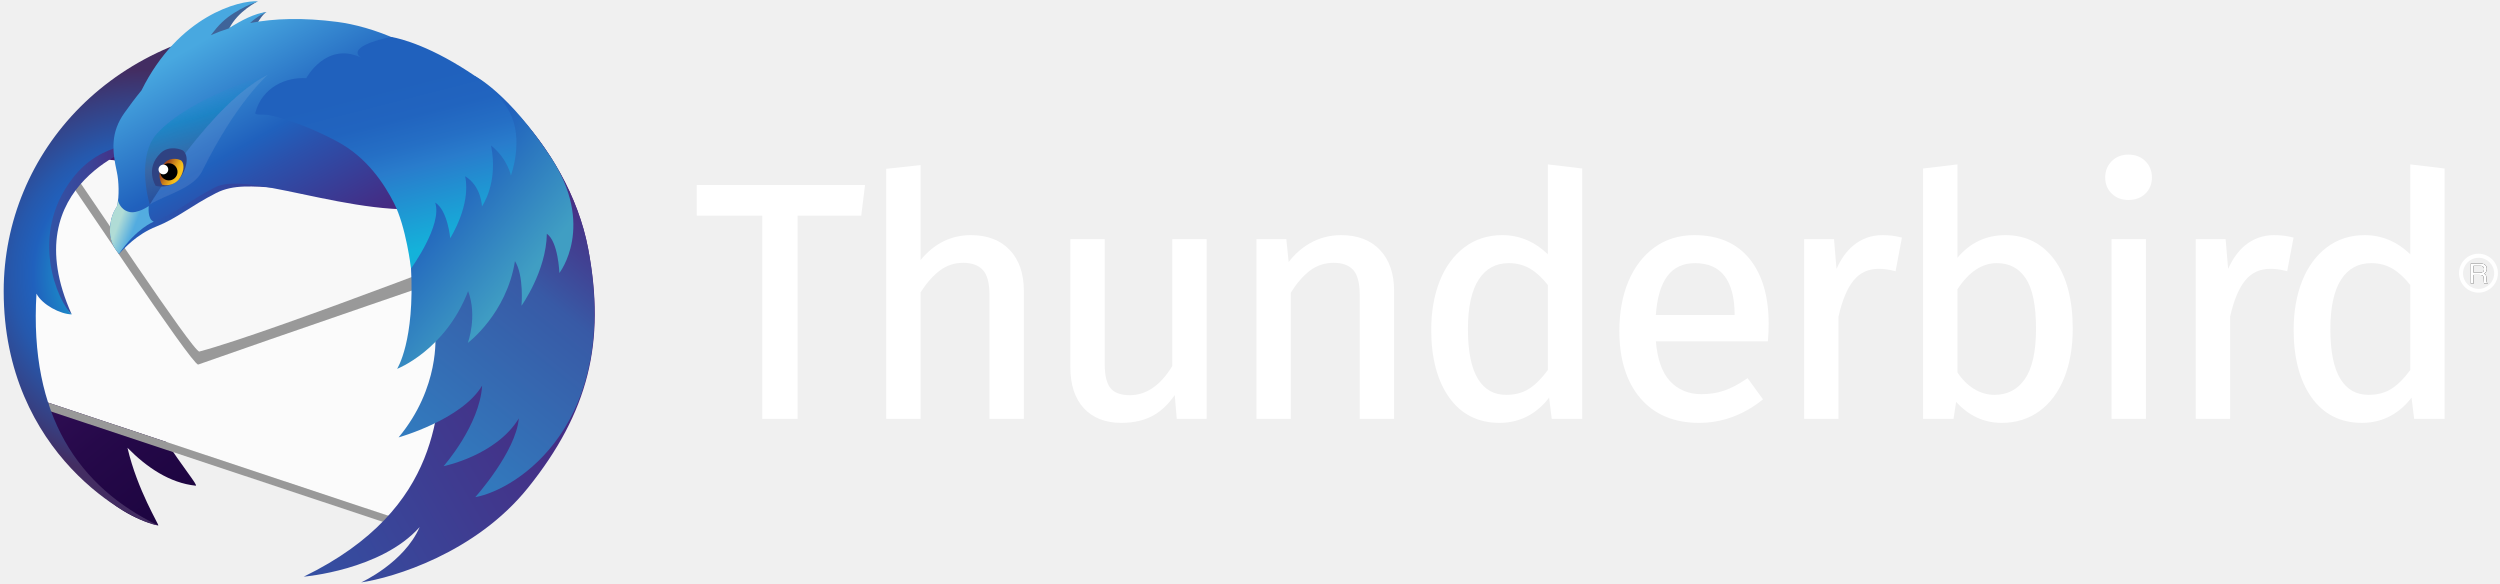
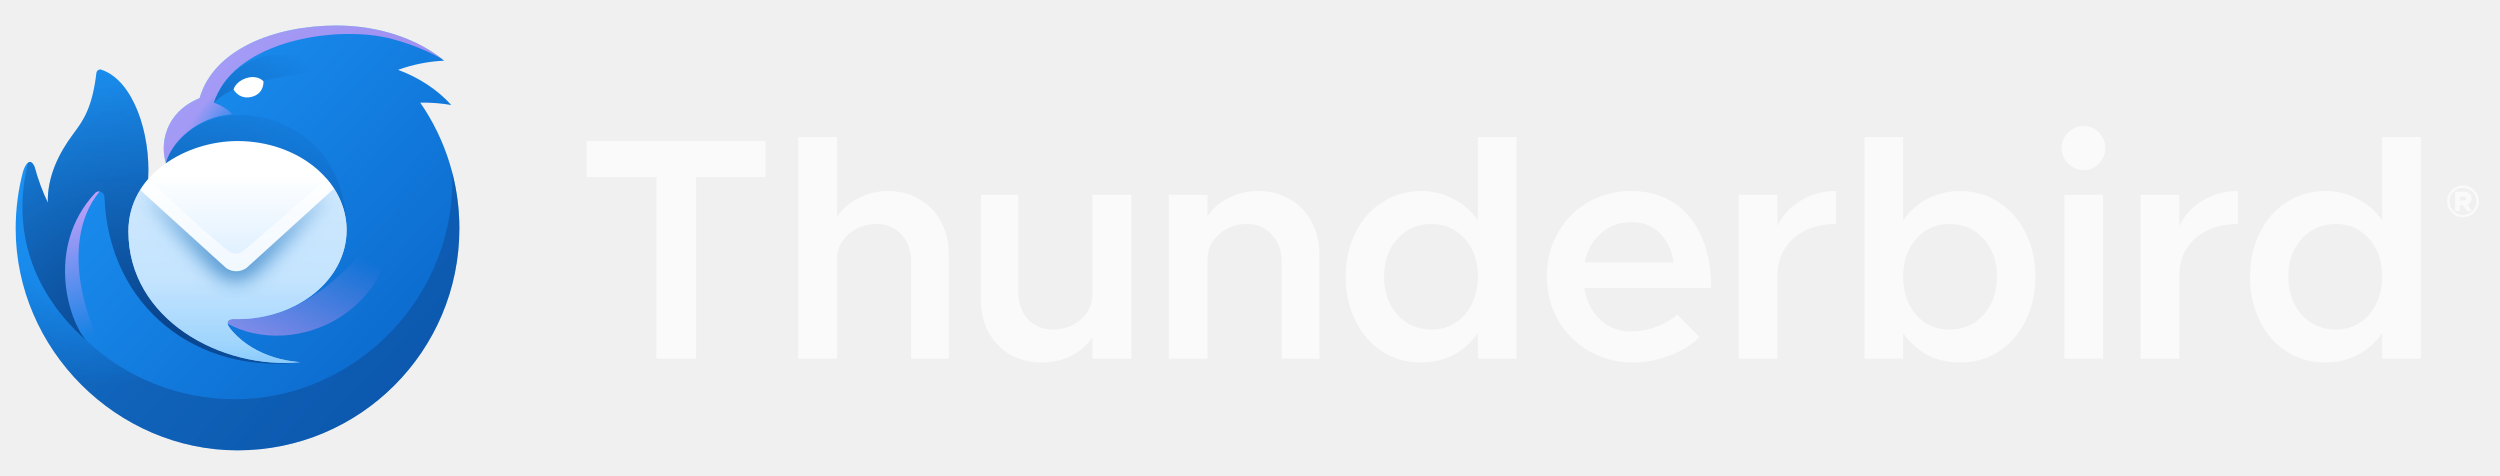
- <svg xmlns="http://www.w3.org/2000/svg" xmlns:xlink="http://www.w3.org/1999/xlink" viewBox="0 0 514 120" version="1.1">
-   <defs>
-     <linearGradient x1="82.41%" y1="91.792%" x2="12.81%" y2="15.108%" id="linearGradient-1">
-       <stop stop-color="#130036" offset="0%" />
-       <stop stop-color="#18023B" offset="22.97%" />
-       <stop stop-color="#26094A" offset="51.22%" />
-       <stop stop-color="#3D1563" offset="82.11%" />
-       <stop stop-color="#4E1D75" offset="100%" />
-     </linearGradient>
-     <linearGradient x1="0.001%" y1="50.001%" x2="99.999%" y2="50.001%" id="linearGradient-2">
-       <stop stop-color="#3156A8" offset="0%" />
-       <stop stop-color="#3351A4" offset="24.74%" />
-       <stop stop-color="#3B4397" offset="53.65%" />
-       <stop stop-color="#472C82" offset="84.53%" />
-       <stop stop-color="#4E1D75" offset="100%" />
-     </linearGradient>
-     <radialGradient cx="50%" cy="50%" fx="50%" fy="50%" r="72.154%" gradientTransform="translate(0.500002,0.500001),scale(1,0.562109),translate(-0.500002,-0.500001)" id="radialGradient-3">
-       <stop stop-color="#14CDDA" offset="16.54%" />
-       <stop stop-color="#2061BD" offset="54.78%" />
-       <stop stop-color="#2658AC" offset="65.46%" />
-       <stop stop-color="#373F81" offset="86.4%" />
-       <stop stop-color="#432D62" offset="100%" />
-     </radialGradient>
-     <linearGradient x1="0.001%" y1="49.999%" x2="100%" y2="49.999%" id="linearGradient-4">
-       <stop stop-color="#2061BD" offset="0%" />
-       <stop stop-color="#2B51AC" offset="18.46%" />
-       <stop stop-color="#442C84" offset="68.26%" />
-       <stop stop-color="#4E1D75" offset="94.09%" />
-     </linearGradient>
-     <linearGradient x1="14.559%" y1="22.098%" x2="82.217%" y2="105.775%" id="linearGradient-5">
-       <stop stop-color="#48A8E0" offset="2.02%" />
-       <stop stop-color="#2061BD" offset="38.83%" />
-       <stop stop-color="#2B51AC" offset="49.68%" />
-       <stop stop-color="#442C84" offset="78.92%" />
-       <stop stop-color="#4E1D75" offset="94.09%" />
-     </linearGradient>
-     <linearGradient x1="-61.715%" y1="142.167%" x2="79.278%" y2="11.224%" id="linearGradient-6">
-       <stop stop-color="#3156A8" offset="37.87%" />
-       <stop stop-color="#4E1D75" offset="100%" />
-     </linearGradient>
-     <linearGradient x1="-6.886%" y1="137.86%" x2="71.149%" y2="7.468%" id="linearGradient-7">
-       <stop stop-color="#29ABE2" offset="0%" />
-       <stop stop-color="#385AA6" offset="77.33%" />
-       <stop stop-color="#414293" offset="85.75%" />
-       <stop stop-color="#4E1D75" offset="100%" />
-     </linearGradient>
-     <linearGradient x1="21.216%" y1="39.777%" x2="53.774%" y2="55.094%" id="linearGradient-8">
-       <stop stop-color="#B0DCD6" offset="0%" />
-       <stop stop-color="#53ACE0" offset="100%" />
-     </linearGradient>
-     <linearGradient x1="90.678%" y1="71.357%" x2="10.458%" y2="33.201%" id="linearGradient-9">
-       <stop stop-color="#3092B9" offset="0%" />
-       <stop stop-color="#258DB6" offset="21.99%" />
-       <stop stop-color="#1685B1" offset="65.64%" />
-       <stop stop-color="#1082AF" offset="100%" />
-     </linearGradient>
-     <linearGradient x1="42.266%" y1="13.562%" x2="61.447%" y2="86.403%" id="linearGradient-10">
-       <stop stop-color="#1398D1" stop-opacity="0" offset="0.74%" />
-       <stop stop-color="#1187C2" stop-opacity="0.62" offset="24.82%" />
-       <stop stop-color="#3F6499" stop-opacity="0.71" offset="64.22%" />
-       <stop stop-color="#2F4282" stop-opacity="0.5" offset="100%" />
-     </linearGradient>
-     <linearGradient x1="76.751%" y1="66.569%" x2="22.648%" y2="37.032%" id="linearGradient-11">
-       <stop stop-color="#F9C21B" offset="0%" />
-       <stop stop-color="#F3BA1B" offset="14.79%" />
-       <stop stop-color="#E3A41B" offset="37.87%" />
-       <stop stop-color="#C9801C" offset="66.34%" />
-       <stop stop-color="#A44E1C" offset="98.84%" />
-       <stop stop-color="#A34C1C" offset="100%" />
-     </linearGradient>
-     <linearGradient x1="56.82%" y1="80.845%" x2="6.881%" y2="13.355%" id="linearGradient-12">
-       <stop stop-color="#409EC3" offset="0%" />
-       <stop stop-color="#2061BD" offset="62%" />
-     </linearGradient>
-     <linearGradient x1="65.664%" y1="91.12%" x2="41.517%" y2="7.278%" id="linearGradient-13">
-       <stop stop-color="#14B2DA" offset="0%" />
-       <stop stop-color="#297CCC" offset="40.28%" />
-       <stop stop-color="#256FC5" offset="50.77%" />
-       <stop stop-color="#2164BF" offset="64.92%" />
-       <stop stop-color="#2061BD" offset="81.62%" />
-       <stop stop-color="#2061BD" offset="98.35%" />
-     </linearGradient>
-     <path d="M509.284,55.898 C509.547,55.898 509.756,55.846 509.909,55.74 C510.062,55.635 510.139,55.445 510.139,55.171 C510.139,54.875 510.032,54.674 509.817,54.567 C509.703,54.511 509.549,54.482 509.358,54.482 L507.987,54.482 L507.987,55.898 L509.284,55.898 Z M507.425,54 L509.343,54 C509.659,54 509.92,54.046 510.125,54.138 C510.514,54.315 510.709,54.641 510.709,55.117 C510.709,55.365 510.657,55.568 510.555,55.726 C510.452,55.884 510.309,56.011 510.125,56.107 C510.287,56.173 510.408,56.26 510.49,56.367 C510.572,56.474 510.618,56.648 510.627,56.889 L510.647,57.444 C510.652,57.602 510.665,57.72 510.686,57.797 C510.72,57.929 510.78,58.013 510.867,58.051 L510.867,58.144 L510.178,58.144 C510.16,58.108 510.145,58.062 510.133,58.006 C510.122,57.949 510.113,57.84 510.105,57.678 L510.071,56.987 C510.058,56.717 509.957,56.535 509.769,56.443 C509.662,56.392 509.494,56.367 509.264,56.367 L507.987,56.367 L507.987,58.144 L507.425,58.144 L507.425,54 Z" id="path-14" />
-   </defs>
-   <g id="Page-1" stroke="none" stroke-width="1" fill="none" fill-rule="evenodd">
-     <g id="logo-wordmark" transform="translate(0.574801, 0.165347)">
-       <g id="g1400" transform="translate(0.183728, 0.091986)">
-         <g id="g1204" transform="translate(142.4107, 30.95885)" fill="#FFFFFF">
-           <polygon id="polygon1180" points="33.901 13.131 34.681 6.822 0.086 6.822 0.086 13.131 13.551 13.131 13.551 54.902 20.824 54.902 20.824 13.131" />
-           <path d="M56.45,17.126 C52.374,17.126 48.899,18.849 46.105,22.249 L46.105,2.726 L39.04,3.494 L39.04,54.902 L46.105,54.902 L46.105,28.875 C47.342,26.95 48.678,25.443 50.079,24.392 C51.471,23.348 53.083,22.818 54.871,22.818 C56.631,22.818 57.984,23.31 58.892,24.28 C59.806,25.259 60.269,26.999 60.269,29.453 L60.269,54.902 L67.334,54.902 L67.334,28.56 C67.334,25.043 66.364,22.23 64.45,20.198 C62.53,18.16 59.838,17.126 56.45,17.126 Z" id="path1182" />
-           <path d="M97.849,44.051 C95.424,48.022 92.499,50.035 89.152,50.035 C87.306,50.035 85.969,49.559 85.178,48.622 C84.37,47.664 83.96,45.977 83.96,43.606 L83.96,17.951 L76.896,17.951 L76.896,44.293 C76.896,47.901 77.831,50.737 79.674,52.721 C81.525,54.715 84.113,55.726 87.367,55.726 C89.986,55.726 92.244,55.189 94.08,54.131 C95.658,53.22 97.093,51.837 98.355,50.009 L98.773,54.902 L104.915,54.902 L104.915,17.951 L97.849,17.951 L97.849,44.051 L97.849,44.051 Z" id="path1184" />
-           <path d="M132.57,17.126 C130.225,17.126 128.047,17.698 126.098,18.826 C124.432,19.789 122.983,21.077 121.78,22.662 L121.296,17.952 L115.161,17.952 L115.161,54.902 L122.226,54.902 L122.226,28.942 C123.461,26.974 124.797,25.444 126.198,24.392 C127.591,23.348 129.226,22.818 131.06,22.818 C132.82,22.818 134.159,23.309 135.044,24.277 C135.936,25.255 136.389,26.997 136.389,29.453 L136.389,54.902 L143.455,54.902 L143.455,28.56 C143.455,25.043 142.484,22.23 140.571,20.198 C138.65,18.16 135.958,17.126 132.57,17.126 Z" id="path1186" />
-           <path d="M175.067,21.057 C172.353,18.448 169.201,17.126 165.684,17.126 C162.73,17.126 160.111,17.972 157.903,19.641 C155.704,21.302 153.998,23.632 152.835,26.567 C151.677,29.484 151.091,32.858 151.091,36.598 C151.091,42.375 152.328,47.047 154.766,50.485 C157.233,53.963 160.721,55.726 165.135,55.726 C167.39,55.726 169.463,55.189 171.298,54.131 C172.855,53.232 174.207,52.022 175.326,50.525 L175.866,54.902 L182.132,54.902 L182.132,3.429 L175.067,2.584 L175.067,21.057 Z M175.067,27.382 L175.067,44.859 C173.838,46.552 172.555,47.839 171.252,48.687 C169.946,49.535 168.35,49.965 166.508,49.965 C163.966,49.965 162.07,48.9 160.71,46.706 C159.335,44.488 158.637,41.041 158.637,36.46 C158.637,31.928 159.391,28.484 160.877,26.222 C162.351,23.977 164.373,22.886 167.058,22.886 C168.675,22.886 170.148,23.273 171.436,24.036 C172.71,24.793 173.931,25.918 175.067,27.382 Z" id="path1188" fill-rule="nonzero" />
-           <path d="M205.187,17.126 C202.054,17.126 199.287,17.982 196.964,19.671 C194.65,21.355 192.851,23.708 191.619,26.665 C190.391,29.605 189.769,33.017 189.769,36.805 C189.769,42.64 191.22,47.297 194.084,50.649 C196.961,54.018 201.02,55.726 206.15,55.726 C210.795,55.726 215.126,54.173 219.021,51.112 L219.303,50.89 L216.131,46.528 L215.833,46.733 C214.265,47.808 212.745,48.602 211.32,49.093 C209.901,49.581 208.324,49.827 206.631,49.827 C204.003,49.827 201.829,48.92 200.171,47.13 C198.557,45.39 197.584,42.643 197.278,38.962 L220.302,38.962 L220.331,38.62 C220.422,37.513 220.47,36.417 220.47,35.361 C220.47,29.712 219.147,25.218 216.54,22.005 C213.909,18.768 210.091,17.126 205.187,17.126 Z M197.272,33.546 C197.788,26.375 200.426,22.886 205.325,22.886 C208.027,22.886 210.077,23.784 211.416,25.555 C212.779,27.359 213.471,30.035 213.471,33.507 L213.471,33.546 L197.272,33.546 Z" id="path1190" fill-rule="nonzero" />
-           <path d="M243.865,17.126 C241.588,17.126 239.567,17.849 237.855,19.274 C236.48,20.42 235.327,22.03 234.417,24.071 L233.902,17.951 L227.76,17.951 L227.76,54.902 L234.824,54.902 L234.824,33.891 C235.585,30.505 236.643,27.983 237.967,26.394 C239.279,24.82 240.96,24.054 243.107,24.054 C244.08,24.054 245.113,24.189 246.178,24.455 L246.56,24.551 L247.867,17.634 L247.525,17.549 C246.405,17.269 245.172,17.126 243.865,17.126 Z" id="path1192" />
-           <path d="M269.147,17.126 C265.181,17.126 261.867,18.69 259.283,21.777 L259.283,2.584 L252.218,3.429 L252.218,54.902 L258.474,54.902 L259.016,51.403 C261.595,54.272 264.745,55.726 268.392,55.726 C271.343,55.726 273.96,54.904 276.169,53.284 C278.368,51.67 280.075,49.373 281.241,46.458 C282.398,43.564 282.986,40.178 282.986,36.392 C282.986,30.387 281.736,25.632 279.272,22.26 C276.781,18.853 273.374,17.126 269.147,17.126 Z M267.361,22.886 C269.953,22.886 271.897,23.9 273.303,25.985 C274.72,28.089 275.439,31.59 275.439,36.391 C275.439,41.055 274.664,44.531 273.135,46.724 C271.615,48.906 269.57,49.965 266.88,49.965 C265.399,49.965 263.975,49.546 262.646,48.716 C261.332,47.9 260.201,46.767 259.283,45.351 L259.283,28.258 C261.613,24.694 264.33,22.886 267.361,22.886 Z" id="path1194" fill-rule="nonzero" />
-           <rect id="rect1196" x="290.964" y="17.951" width="7.065" height="36.95" />
-           <path d="M294.428,0.57 C293.05,0.57 291.898,1.022 291.005,1.915 C290.112,2.809 289.659,3.937 289.659,5.27 C289.659,6.606 290.112,7.724 291.009,8.594 C291.901,9.462 293.052,9.901 294.429,9.901 C295.852,9.901 297.026,9.462 297.918,8.594 C298.813,7.724 299.268,6.606 299.268,5.27 C299.268,3.938 298.815,2.809 297.922,1.915 C297.028,1.022 295.853,0.57 294.428,0.57 Z" id="path1198" />
-           <path d="M324.381,17.126 C322.104,17.126 320.083,17.849 318.372,19.274 C316.996,20.42 315.843,22.03 314.933,24.071 L314.418,17.951 L308.276,17.951 L308.276,54.902 L315.341,54.902 L315.341,33.891 C316.101,30.505 317.159,27.983 318.483,26.394 C319.795,24.82 321.477,24.054 323.624,24.054 C324.597,24.054 325.629,24.189 326.694,24.455 L327.076,24.551 L328.383,17.634 L328.042,17.549 C326.921,17.269 325.689,17.126 324.381,17.126 Z" id="path1200" />
-           <path d="M352.381,2.584 L352.381,21.057 C349.668,18.448 346.515,17.126 342.999,17.126 C340.044,17.126 337.426,17.972 335.217,19.641 C333.018,21.302 331.313,23.632 330.149,26.567 C328.992,29.484 328.405,32.858 328.405,36.598 C328.405,42.375 329.642,47.047 332.08,50.485 C334.548,53.963 338.036,55.726 342.45,55.726 C344.704,55.726 346.778,55.189 348.613,54.131 C350.169,53.232 351.521,52.022 352.641,50.525 L353.18,54.902 L359.447,54.902 L359.447,3.429 L352.381,2.584 Z M352.381,27.382 L352.381,44.859 C351.152,46.552 349.869,47.839 348.566,48.687 C347.26,49.535 345.664,49.965 343.823,49.965 C341.28,49.965 339.384,48.9 338.025,46.706 C336.65,44.488 335.952,41.041 335.952,36.46 C335.952,31.928 336.705,28.484 338.191,26.222 C339.666,23.977 341.687,22.886 344.372,22.886 C345.989,22.886 347.463,23.273 348.751,24.036 C350.025,24.793 351.245,25.918 352.381,27.382 Z" id="path1202" fill-rule="nonzero" />
-         </g>
-         <g id="g1398">
-           <g id="g1372">
-             <path d="M92.952,17.465 C85.816,12.805 76.69,11.295 71.653,10.768 C66.263,10.205 61.581,10.304 57.463,10.908 C57.114,10.904 56.768,10.891 56.417,10.891 C56.149,10.891 55.885,10.902 55.616,10.905 C55.727,10.77 55.803,10.686 55.803,10.686 C55.803,10.686 55.587,10.72 55.162,10.913 C53.825,10.935 52.494,10.981 51.183,11.071 C53.009,9.069 54.505,8.02 54.505,8.02 C54.505,8.02 52.73,8.28 49.49,11.216 C47.949,11.358 46.428,11.546 44.934,11.78 C48.339,7.173 51.9,5.233 51.9,5.233 C51.9,5.233 47.584,4.354 40.825,11.146 C40.259,11.715 39.735,12.305 39.227,12.904 C19.527,17.67 5.428,30.392 5.428,45.342 C5.428,48.273 4.528,51.498 5.498,54.718 C5.111,59.862 5.936,73.898 5.936,73.898 C5.936,73.898 11.269,102.759 31.776,107.777 C32.102,107.855 27.491,100.583 25.452,91.812 C29.423,95.851 34.155,99.046 39.466,99.599 C40.118,99.667 36.432,95.347 33.204,90.134 L79.805,105.835 C104.178,95.366 101.341,96.31 106.574,90.641 C118.103,78.162 119.716,71.081 116.812,50.173 C114.848,36.061 104.431,22.083 92.952,17.465 Z" id="path1217" fill="url(#linearGradient-1)" />
-             <polygon id="polygon1219" fill="#FBFBFB" points="8.064 82.168 85.089 107.777 99.374 47.04 11.165 30.645 4.206 70.212" />
-             <g id="g1223" transform="translate(10.06163, 31.73282)" fill="#999999">
-               <path d="M1.32,0.259 C1.706,1.09 1.592,1.286 1.351,1.286 C1.243,1.286 1.109,1.247 0.984,1.207 C0.858,1.167 0.741,1.127 0.665,1.127 C0.452,1.127 0.572,1.442 1.779,2.957 C3.485,5.125 28.548,42.962 29.918,42.962 C29.925,42.962 29.932,42.961 29.937,42.959 C41.605,38.801 91.225,21.769 91.225,21.769 L86.148,14.374 L1.32,0.259" id="path1221" />
-             </g>
-             <path d="M12.109,31.062 C12.109,31.062 12.483,32.997 14.216,35.138 C15.938,37.299 39.072,72.327 40.233,72.018 C55.387,67.995 110.369,46.589 110.369,46.589 L12.109,31.062 Z" id="path1225" fill="#F8F8F8" />
-             <polygon id="polygon1227" fill="#999999" points="82.338 106.865 9.138 82.526 9.396 84.237 83.153 108.76" />
-             <path d="M28.396,29.425 C28.396,29.425 1.762,37.225 13.983,64.38 C13.983,64.38 8.38,59.249 5.043,52.689 C4.893,52.396 10.605,32.105 10.605,32.105 L28.396,29.425 Z" id="path1240" fill="url(#linearGradient-2)" />
-             <path d="M13.983,64.38 C11.668,64.34 7.946,62.429 6.739,60.116 C5.23,85.261 15.489,99.946 31.777,107.777 C26.454,107.167 0,93.207 0,59.613 C0,31.048 22.667,5.515 58.138,4.346 C58.355,5.947 40.552,9.963 39.983,11.851 C39.099,14.79 37.067,17.989 35.354,20.554 C33.032,24.028 38.581,26.999 34.504,27.936 C28.368,29.344 20.184,28.564 14.15,36.409 C5.078,48.201 11.131,61.692 13.983,64.38 Z" id="path1253" fill="url(#radialGradient-3)" />
-             <g id="g1266" transform="translate(21.6712, 4.643828)" fill="url(#linearGradient-4)">
-               <path d="M45.77,0.621 C22.798,-1.142 10.975,8.051 3.385,18.739 C0.621,22.629 0.923,26.202 1.875,30.518 C2.284,32.36 2.697,33.243 2.2,35.121 C1.925,36.158 1.971,37.125 1.629,37.737 C1.158,38.582 0.556,39.505 0.355,41.022 C-0.148,44.811 1.193,46.017 2.032,47.292 C3.226,46.106 5.558,43.316 9.762,41.65 C13.967,39.983 16.734,37.478 22.004,34.789 C29.204,31.117 37.644,36.689 53.646,31.445 C58.57,29.831 69.887,13.068 72.573,12.424 C65.092,4.152 52.365,1.127 45.77,0.621 Z" id="path1264" />
-             </g>
-             <path d="M52.265,0.015 C52.265,0.015 48.163,1.997 46.377,5.576 C50.502,3.498 52.896,2.361 54.027,2.226 C54.027,2.226 52.943,2.751 51.598,5.607 C53.975,4.846 54.793,4.365 55.446,4.358 C55.446,4.358 55.256,4.659 55.083,7.508 C51.433,6.326 44.408,7.703 40.671,10.044 C39.404,3.286 52.265,0.015 52.265,0.015 Z" id="path1268" fill="#3F6499" />
-             <path d="M68.589,4.247 C61.547,3.334 55.661,3.514 50.656,4.478 C52.23,2.97 54.051,2.227 54.051,2.227 C51.691,2.435 48.746,3.976 46.218,5.607 C44.945,6.013 43.731,6.472 42.582,6.984 C43.285,6.056 44.104,5.065 44.904,4.304 C47.876,1.478 52.289,0.015 52.289,0.015 C48.523,-0.261 35.918,2.966 28.333,18.328 C27.09,19.842 25.93,21.396 24.824,22.953 C21.971,26.971 22.284,30.659 23.268,35.115 C23.687,37.018 23.765,40.056 23.351,42.019 C23.268,42.412 22.188,43.428 21.911,46.166 C21.615,49.071 22.652,50.499 23.674,51.679 C27.306,46.368 30.889,45.315 30.889,45.315 C35.973,43.232 38.089,41.008 43.53,38.232 C50.965,34.439 76.964,46.819 93.485,41.405 C98.569,39.74 91.528,18.099 94.303,17.435 C86.577,8.894 75.359,5.124 68.589,4.247 Z" id="path1281" fill="url(#linearGradient-5)" />
-             <path d="M120.159,50.828 C116.086,29.552 96.491,10.195 80.734,9.122 C73.74,8.646 75.888,12.231 71.512,13.597 C52.654,19.482 52.366,22.917 52.366,22.917 C92.35,24.796 92.956,64.285 82.248,74.276 C85.261,73.573 88.528,69.889 91.529,64.106 C91.169,66.532 90.86,69.509 90.41,72.83 C89.038,82.964 90.815,104.135 61.693,118.302 C61.693,118.302 77.624,117 85.523,108.108 C82.31,115.495 73.496,119.486 73.496,119.486 C79.983,118.537 97.023,113.508 107.878,99.934 C120.163,84.568 123.858,70.153 120.159,50.828 Z" id="path1288" fill="url(#linearGradient-6)" />
-             <path d="M81.193,89.671 C81.193,89.671 94.182,86.039 98.368,79.025 C97.86,87.203 90.442,95.59 90.442,95.59 C90.442,95.59 101.287,93.395 105.911,85.764 C105.309,92.651 96.959,101.958 96.959,101.958 C105.495,100.426 126.943,86.878 120.158,50.827 C116.151,29.538 96.49,10.194 80.732,9.121 C73.739,8.645 75.886,12.23 71.51,13.596 C52.654,19.482 52.366,22.917 52.366,22.917 C92.35,24.796 102.975,45.723 82.248,73.717 C85.261,73.014 86.47,71.358 88.733,68.648 C88.733,68.648 89.759,79.366 81.193,89.671 Z" id="path1299" fill="url(#linearGradient-7)" />
-             <path d="M29.826,42.107 C29.826,42.107 27.504,43.732 25.822,43.318 C23.831,42.829 23.495,40.901 23.495,40.901 C23.451,41.295 23.4,41.677 23.327,42.019 C23.244,42.412 22.164,43.428 21.887,46.166 C21.591,49.071 22.682,50.755 23.704,51.935 C27.337,46.624 30.865,45.315 30.865,45.315 C29.482,44.832 29.826,42.107 29.826,42.107 Z" id="path1306" fill="url(#linearGradient-8)" />
-             <g id="g1338" transform="translate(79.71904, 8.513684)" fill="url(#linearGradient-9)" opacity="0.6">
-               <g id="g1336">
-                 <g id="g1334" opacity="0.2">
-                   <path d="M0.745,0.557 C1.289,0.416 3.512,0.658 4.97,1.312 C6.428,1.966 8.942,3.122 6.931,3.625 C4.919,4.128 3.762,3.323 2.757,2.469 C1.751,1.615 -0.612,0.909 0.745,0.557 Z" id="path1332" />
-                 </g>
-               </g>
-             </g>
-             <path d="M30.043,41.79 C30.043,41.79 42.783,20.796 54.3,15.13 C55.37,14.592 38.354,19.653 31.506,27.211 C27.436,31.703 29.59,40.499 30.043,41.79 Z" id="path1349" fill="url(#linearGradient-10)" />
-             <path d="M30.043,41.79 C30.055,41.782 30.068,41.775 30.08,41.767 C33.374,39.732 39.02,38.56 40.839,34.871 C47.845,20.664 54.3,15.13 54.3,15.13 C42.783,20.795 30.043,41.79 30.043,41.79 Z" id="path1351" fill="#F2F2F2" opacity="0.1" />
-             <path d="M31.255,37.95 C31.255,37.95 28.959,34.428 32.265,31.215 C34.009,29.522 36.654,30.463 36.959,30.767 C38.26,32.057 37.442,34.781 36.271,36.322 C35.61,37.189 33.683,38.541 31.255,37.95 Z" id="path1353" fill="#2F4282" />
-             <path d="M32.57,37.731 C32.57,37.731 30.984,35.295 33.27,33.076 C34.473,31.907 36.302,32.557 36.514,32.766 C37.412,33.658 36.846,35.54 36.038,36.604 C35.581,37.206 34.249,38.14 32.57,37.731 Z" id="path1368" fill="url(#linearGradient-11)" />
-             <path d="M35.738,35.133 C35.703,36.106 34.879,36.866 33.898,36.833 C32.916,36.798 32.147,35.983 32.182,35.01 C32.217,34.037 33.041,33.277 34.024,33.311 C35.004,33.344 35.771,34.16 35.738,35.133 Z" id="path1370" fill="#000000" />
-           </g>
-           <circle id="circle1374" fill="#FFFFFF" cx="32.835" cy="34.588" r="1" />
-           <path d="M112.447,31.991 C103.727,18.716 96.818,15.343 96.818,15.343 C96.818,15.343 97.135,25.013 101.977,29.677 C102.53,30.21 96.183,25.528 96.183,25.528 C96.183,25.528 94.825,29.994 97.936,35.129 C97.033,33.929 96.434,33.474 96.434,33.474 C96.434,33.474 90.575,36.176 88.845,39.925 C87.952,38.24 87.282,37.246 87.282,37.246 C87.282,37.246 83.228,45.335 83.738,54.713 C84.567,69.962 80.882,75.58 80.882,75.58 C80.882,75.58 90.753,71.793 95.486,59.602 C97.441,64.785 95.426,70.241 95.426,70.241 C95.426,70.241 103.401,64.282 105.116,53.421 C107.017,56.487 106.458,62.606 106.458,62.606 C106.458,62.606 111.549,55.519 111.672,47.8 C114.032,49.445 114.249,55.871 114.249,55.871 C114.249,55.871 121.796,46.222 112.447,31.991 Z" id="path1381" fill="url(#linearGradient-12)" />
-           <path d="M103.971,22.715 C101.692,18.468 97.671,15.761 94.137,13.571 C85.323,8.106 79.656,7.339 79.656,7.339 C79.656,7.339 71.523,8.851 72.919,11.114 C72.991,11.23 73.158,11.377 73.396,11.546 C66.261,8.26 62.214,15.816 62.214,15.816 C58.138,15.568 53.173,17.575 51.726,22.951 C51.576,23.509 53.552,23.195 54.569,23.417 C60.513,24.709 66.109,27.511 68.68,28.895 C74.661,32.117 78.209,37.483 80.258,41.507 C82.737,46.376 83.749,54.943 83.749,54.943 C83.749,54.943 90.271,45.985 88.713,41.385 C91.295,42.989 91.805,48.713 91.805,48.713 C91.805,48.713 96.153,41.904 94.868,35.972 C98.222,38.016 98.334,42.173 98.334,42.173 C98.334,42.173 101.749,37.434 100.205,29.66 C103.58,32.343 104.286,35.819 104.286,35.819 C104.286,35.819 107.044,28.44 103.971,22.715 Z" id="path1396" fill="url(#linearGradient-13)" />
-         </g>
-       </g>
-       <path d="M509,60 C506.791,60 505,58.209 505,56 C505,53.791 506.791,52 509,52 C511.209,52 513,53.791 513,56 C513,58.209 511.209,60 509,60 Z M509.025,59.235 C510.793,59.235 512.225,57.802 512.225,56.035 C512.225,54.267 510.793,52.835 509.025,52.835 C507.258,52.835 505.825,54.267 505.825,56.035 C505.825,57.802 507.258,59.235 509.025,59.235 Z" id="Combined-Shape" fill="#FFFFFF" />
-       <g id="tspan1038">
-         <use fill="#000000" xlink:href="#path-14" />
-         <use fill="#FFFFFF" xlink:href="#path-14" />
+ <svg xmlns="http://www.w3.org/2000/svg" width="3944" height="750" viewBox="0 0 3944 750" fill="none">
+   <g clip-path="url(#clip0_4383_20980)">
+     <path d="M314.805 154.949H314.865C336.905 77.899 432.945 40.289 530.815 40.289C598.445 40.289 659.155 61.699 700.775 95.689C675.937 96.86 651.413 101.734 628.015 110.149C661.645 122.649 690.535 141.879 711.945 165.669C695.792 162.889 679.412 161.65 663.025 161.969C703.301 220.312 724.819 289.554 724.705 360.449C724.705 553.749 568.005 710.449 374.705 710.449C184.385 710.449 24.705 551.099 24.705 360.449C24.705 330.339 28.705 299.249 36.475 270.089C38.515 263.969 41.355 258.099 45.125 255.949C49.845 253.259 54.145 261.279 54.835 263.889C59.953 283.059 66.839 301.712 75.405 319.609C74.655 279.649 91.725 243.249 115.205 211.769C130.865 190.779 145.385 171.329 152.085 115.199C152.535 111.429 156.105 108.719 159.715 109.899C210.675 126.579 237.915 211.439 233.685 282.399C261.835 286.429 261.705 257.019 261.705 257.019C252.705 229.359 258.705 177.949 314.705 154.949H314.805Z" fill="url(#paint0_linear_4383_20980)" />
+     <path opacity="0.9" d="M713.255 271.32C721.765 463.82 563.515 629.79 370.545 629.79C189.895 629.79 41.865 490.16 28.475 312.94C26.086 329.536 24.83 346.274 24.715 363.04C26.085 552.66 185.375 710.45 374.715 710.45C568.015 710.45 724.715 553.75 724.715 360.45C724.715 329.65 720.725 299.78 713.255 271.32Z" fill="url(#paint1_radial_4383_20980)" />
+     <path style="mix-blend-mode:screen" d="M366.175 180.459C362.405 173.789 344.995 163.919 337.385 162.199C366.185 69.949 512.905 41.629 602.705 57.949C640.075 64.749 686.615 85.109 700.775 95.689C659.155 61.699 598.435 40.289 530.815 40.289C432.945 40.289 336.905 77.899 314.865 154.949H314.705C258.705 177.949 252.705 229.379 261.705 257.029C270.345 224.039 311.455 183.499 366.175 180.459Z" fill="url(#paint2_radial_4383_20980)" />
+     <path d="M467.885 116.748C389.265 132.218 363.575 137.278 337.265 162.288C366.815 84.058 442.245 68.198 532.125 103.858C510.733 108.268 489.32 112.568 467.885 116.758V116.748Z" fill="url(#paint3_linear_4383_20980)" />
+     <path d="M43.705 259.38C22.225 347.32 38.825 450.68 136.405 537.42C107.355 505.65 71.885 388.35 150.155 304.55C155.425 298.9 164.495 303.05 164.785 310.77C171.235 484.93 311.765 591.3 473.785 571.41C423.585 568.59 257.565 510.44 381.065 487.44C445.615 475.41 546.825 456.56 546.825 365.74C546.825 218.52 432.995 175.48 363.965 181.88C316.725 186.26 274.675 216.24 261.735 257.01C266.705 273.08 246.895 284.33 233.685 282.44C237.925 211.49 210.685 126.58 159.715 109.9C156.115 108.72 152.535 111.43 152.085 115.2C145.385 171.33 130.865 190.78 115.215 211.77C91.725 243.26 74.655 279.65 75.405 319.61C66.839 301.713 59.953 283.06 54.835 263.89C54.265 261.73 51.135 255.7 47.355 255.42C45.305 255.27 44.215 257.27 43.705 259.38Z" fill="url(#paint4_radial_4383_20980)" />
+     <path style="mix-blend-mode:screen" d="M337.695 496.349C432.735 573.519 623.865 515.659 623.865 328.029C546.705 444.989 448.425 525.669 337.705 496.349H337.695Z" fill="url(#paint5_linear_4383_20980)" />
+     <path style="mix-blend-mode:screen" d="M150.155 304.55C151.02 303.583 152.108 302.844 153.326 302.397C154.543 301.951 155.851 301.811 157.135 301.99C87.076 387.44 143.585 537.51 182.365 574.38C184.535 580.52 145.575 548.59 140.205 541.12C110.705 516.09 68.425 392.06 150.155 304.55Z" fill="url(#paint6_linear_4383_20980)" />
+     <path d="M374.705 503.419C469.765 503.419 546.835 440.54 546.835 362.97C546.835 285.4 469.765 222.52 374.705 222.52C293.605 222.52 202.535 275.28 202.575 365.02C202.615 503.69 349.115 583.47 473.995 571.39C464.615 570.3 406.095 567.19 366.545 522.45C362.975 518.42 356.785 511.38 359.595 506.81C362.395 502.24 370.115 503.41 374.695 503.41L374.705 503.419Z" fill="url(#paint7_linear_4383_20980)" />
+     <path opacity="0.6" d="M528.085 299.15L392.045 429.33C379.975 437.91 367.125 438.53 354.445 430.75L221.015 299.63C224.822 293.512 229.101 287.701 233.815 282.25L247.815 295.35C282.855 328.19 311.185 354.72 351.115 388.8C369.135 404.18 374.735 403.88 392.415 388.8C438.095 349.8 471.505 320.3 514.935 281.51C519.775 287.036 524.169 292.938 528.075 299.16L528.085 299.15Z" fill="white" />
+     <mask id="mask0_4383_20980" style="mask-type:luminance" maskUnits="userSpaceOnUse" x="202" y="297" width="345" height="276">
+       <path d="M546.835 362.969C546.835 440.539 469.765 503.419 374.705 503.419C370.115 503.419 362.405 502.239 359.595 506.819C356.785 511.379 362.975 518.419 366.545 522.449C403.705 564.489 457.615 569.779 471.765 571.169L473.995 571.389C349.115 583.469 202.615 503.689 202.575 365.019C202.445 341.93 208.871 319.279 221.105 299.699L355.185 421.479C364.725 430.139 380.795 430.139 390.335 421.479L526.955 297.389C539.655 316.969 546.835 339.289 546.835 362.969Z" fill="white" />
+     </mask>
+     <g mask="url(#mask0_4383_20980)">
+       <path opacity="0.7" d="M162.705 200.979H597.775V595.449H162.705V200.979Z" fill="url(#paint8_linear_4383_20980)" />
+       <g filter="url(#filter0_f_4383_20980)">
+         <path fill-rule="evenodd" clip-rule="evenodd" d="M334.745 422.298C309.395 395.918 233.475 308.268 233.475 308.268L239.345 308.528L358.205 397.298C367.105 403.768 379.805 403.698 388.625 397.148L505.175 308.648L511.355 308.158C511.355 308.158 437.915 393.728 409.785 421.918C381.655 450.108 360.095 448.678 334.745 422.298Z" fill="#458FCD" />
      </g>
    </g>
+     <path d="M398.855 152.258C417.275 146.458 415.655 128.228 415.655 128.228C415.655 128.228 406.445 117.378 388.195 123.388C371.115 129.018 368.465 141.188 368.465 141.188C368.465 141.188 377.795 158.888 398.855 152.258Z" fill="white" />
+     <g clip-path="url(#clip1_4383_20980)">
+       <path d="M1035.57 279.367H925.57V222.367H1207.57V279.367H1098.07V565.867H1035.57V279.367ZM1400.91 301.367C1419.57 301.367 1436.07 305.701 1450.41 314.367C1465.07 322.701 1476.41 334.534 1484.41 349.867C1492.74 364.867 1496.91 382.034 1496.91 401.367V565.867H1437.41V413.367C1437.41 395.701 1432.41 381.367 1422.41 370.367C1412.41 359.034 1399.41 353.367 1383.41 353.367C1365.74 353.367 1350.74 358.867 1338.41 369.867C1326.41 380.534 1320.41 393.701 1320.41 409.367V565.867H1259.41V216.367H1320.41V342.367C1328.41 330.034 1339.57 320.201 1353.91 312.867C1368.24 305.2 1383.91 301.367 1400.91 301.367ZM1784.9 307.367V565.867H1723.4V531.867C1715.4 544.201 1704.23 554.034 1689.9 561.367C1675.9 568.367 1660.4 571.867 1643.4 571.867C1624.73 571.867 1608.07 567.701 1593.4 559.367C1579.07 550.701 1567.73 538.867 1559.4 523.867C1551.4 508.534 1547.4 491.201 1547.4 471.867V307.367H1606.4V459.867C1606.4 477.534 1611.4 492.034 1621.4 503.367C1631.73 514.367 1644.9 519.867 1660.9 519.867C1678.57 519.867 1693.4 514.534 1705.4 503.867C1717.4 492.867 1723.4 479.534 1723.4 463.867V307.367H1784.9ZM1984.95 301.367C2003.62 301.367 2020.28 305.701 2034.95 314.367C2049.62 322.701 2060.95 334.534 2068.95 349.867C2077.28 364.867 2081.45 382.034 2081.45 401.367V565.867H2021.95V413.367C2021.95 395.701 2016.78 381.367 2006.45 370.367C1996.45 359.034 1983.45 353.367 1967.45 353.367C1949.78 353.367 1934.95 358.867 1922.95 369.867C1910.95 380.534 1904.95 393.701 1904.95 409.367V565.867H1843.95V307.367H1904.95V341.367C1912.95 329.034 1923.95 319.367 1937.95 312.367C1952.28 305.034 1967.95 301.367 1984.95 301.367ZM2392.5 216.367V565.867H2331.5V525.367C2321.5 540.034 2308.67 551.534 2293 559.867C2277.67 567.867 2260.67 571.867 2242 571.867C2219.33 571.867 2199 566.201 2181 554.867C2163 543.201 2148.83 527.034 2138.5 506.367C2128.17 485.701 2123 462.367 2123 436.367C2123 410.367 2128.17 387.201 2138.5 366.867C2148.83 346.201 2163 330.201 2181 318.867C2199 307.201 2219.33 301.367 2242 301.367C2260.67 301.367 2277.67 305.534 2293 313.867C2308.67 321.867 2321.5 333.201 2331.5 347.867V216.367H2392.5ZM2258.5 519.867C2272.5 519.867 2285 516.367 2296 509.367C2307.33 502.034 2316 492.034 2322 479.367C2328.33 466.701 2331.5 452.367 2331.5 436.367C2331.5 412.034 2324.67 392.201 2311 376.867C2297.33 361.201 2279.83 353.367 2258.5 353.367C2236.5 353.367 2218.5 361.201 2204.5 376.867C2190.5 392.201 2183.5 412.034 2183.5 436.367C2183.5 460.701 2190.5 480.701 2204.5 496.367C2218.5 512.034 2236.5 519.867 2258.5 519.867ZM2573.93 522.867C2587.26 522.867 2600.43 520.367 2613.43 515.367C2626.76 510.367 2637.6 503.867 2645.93 495.867L2680.93 531.867C2669.93 543.534 2654.43 553.201 2634.43 560.867C2614.43 568.201 2594.93 571.867 2575.93 571.867C2551.26 571.867 2528.6 566.034 2507.93 554.367C2487.26 542.701 2470.76 526.534 2458.43 505.867C2446.43 485.201 2440.43 461.867 2440.43 435.867C2440.43 410.201 2446.26 387.201 2457.93 366.867C2469.6 346.534 2485.43 330.534 2505.43 318.867C2525.76 307.201 2548.1 301.367 2572.43 301.367C2612.1 301.367 2643.1 315.034 2665.43 342.367C2688.1 369.701 2699.43 407.034 2699.43 454.367H2499.43C2502.76 475.034 2511.1 491.701 2524.43 504.367C2537.76 516.701 2554.26 522.867 2573.93 522.867ZM2573.43 350.367C2555.1 350.367 2539.26 356.201 2525.93 367.867C2512.6 379.201 2503.93 394.534 2499.93 413.867H2640.43C2637.43 394.867 2630.1 379.534 2618.43 367.867C2607.1 356.201 2592.1 350.367 2573.43 350.367ZM2804.05 356.367C2812.38 339.367 2824.72 326.034 2841.05 316.367C2857.38 306.367 2875.88 301.367 2896.55 301.367V353.367C2868.88 353.367 2846.55 360.867 2829.55 375.867C2812.55 390.867 2804.05 410.701 2804.05 435.367V565.867H2743.05V307.367H2804.05V356.367ZM3091.9 301.367C3114.57 301.367 3134.9 307.201 3152.9 318.867C3170.9 330.201 3185.07 346.201 3195.4 366.867C3205.73 387.201 3210.9 410.367 3210.9 436.367C3210.9 462.367 3205.73 485.701 3195.4 506.367C3185.07 527.034 3170.9 543.201 3152.9 554.867C3134.9 566.201 3114.57 571.867 3091.9 571.867C3073.23 571.867 3056.07 567.867 3040.4 559.867C3025.07 551.534 3012.4 540.034 3002.4 525.367V565.867H2941.4V216.367H3002.4V347.867C3012.4 333.201 3025.07 321.867 3040.4 313.867C3056.07 305.534 3073.23 301.367 3091.9 301.367ZM3075.4 519.867C3097.4 519.867 3115.4 512.034 3129.4 496.367C3143.4 480.701 3150.4 460.701 3150.4 436.367C3150.4 412.034 3143.4 392.201 3129.4 376.867C3115.4 361.201 3097.4 353.367 3075.4 353.367C3054.07 353.367 3036.57 361.201 3022.9 376.867C3009.23 392.201 3002.4 412.034 3002.4 436.367C3002.4 452.367 3005.4 466.701 3011.4 479.367C3017.73 492.034 3026.4 502.034 3037.4 509.367C3048.73 516.367 3061.4 519.867 3075.4 519.867ZM3256.84 307.367H3317.84V565.867H3256.84V307.367ZM3287.34 268.367C3277.67 268.367 3269.34 264.867 3262.34 257.867C3255.67 250.867 3252.34 242.701 3252.34 233.367C3252.34 224.034 3255.67 216.034 3262.34 209.367C3269.34 202.367 3277.67 198.867 3287.34 198.867C3296.67 198.867 3304.67 202.367 3311.34 209.367C3318.01 216.034 3321.34 224.034 3321.34 233.367C3321.34 242.701 3318.01 250.867 3311.34 257.867C3304.67 264.867 3296.67 268.367 3287.34 268.367ZM3438.02 356.367C3446.35 339.367 3458.68 326.034 3475.02 316.367C3491.35 306.367 3509.85 301.367 3530.52 301.367V353.367C3502.85 353.367 3480.52 360.867 3463.52 375.867C3446.52 390.867 3438.02 410.701 3438.02 435.367V565.867H3377.02V307.367H3438.02V356.367ZM3819.12 216.367V565.867H3758.12V525.367C3748.12 540.034 3735.29 551.534 3719.62 559.867C3704.29 567.867 3687.29 571.867 3668.62 571.867C3645.95 571.867 3625.62 566.201 3607.62 554.867C3589.62 543.201 3575.45 527.034 3565.12 506.367C3554.79 485.701 3549.62 462.367 3549.62 436.367C3549.62 410.367 3554.79 387.201 3565.12 366.867C3575.45 346.201 3589.62 330.201 3607.62 318.867C3625.62 307.201 3645.95 301.367 3668.62 301.367C3687.29 301.367 3704.29 305.534 3719.62 313.867C3735.29 321.867 3748.12 333.201 3758.12 347.867V216.367H3819.12ZM3685.12 519.867C3699.12 519.867 3711.62 516.367 3722.62 509.367C3733.95 502.034 3742.62 492.034 3748.62 479.367C3754.95 466.701 3758.12 452.367 3758.12 436.367C3758.12 412.034 3751.29 392.201 3737.62 376.867C3723.95 361.201 3706.45 353.367 3685.12 353.367C3663.12 353.367 3645.12 361.201 3631.12 376.867C3617.12 392.201 3610.12 412.034 3610.12 436.367C3610.12 460.701 3617.12 480.701 3631.12 496.367C3645.12 512.034 3663.12 519.867 3685.12 519.867Z" fill="#FAFAFA" />
+       <path d="M3885.62 292.691C3890.08 292.691 3894.21 293.812 3897.99 296.052C3901.85 298.292 3904.89 301.347 3907.12 305.217C3909.42 309.019 3910.57 313.16 3910.57 317.64C3910.57 322.121 3909.42 326.296 3907.12 330.166C3904.89 333.968 3901.85 337.023 3897.99 339.331C3894.21 341.571 3890.08 342.691 3885.62 342.691C3881.09 342.691 3876.9 341.571 3873.04 339.331C3869.26 337.023 3866.22 333.968 3863.92 330.166C3861.69 326.296 3860.57 322.121 3860.57 317.64C3860.57 313.16 3861.69 309.019 3863.92 305.217C3866.22 301.347 3869.26 298.292 3873.04 296.052C3876.9 293.812 3881.09 292.691 3885.62 292.691ZM3885.62 339.025C3889.47 339.025 3893.02 338.075 3896.27 336.174C3899.58 334.273 3902.19 331.693 3904.08 328.435C3905.97 325.108 3906.92 321.51 3906.92 317.64C3906.92 313.771 3905.94 310.207 3903.98 306.948C3902.08 303.689 3899.52 301.11 3896.27 299.209C3893.02 297.308 3889.47 296.357 3885.62 296.357C3881.77 296.357 3878.18 297.308 3874.87 299.209C3871.63 301.11 3869.02 303.689 3867.06 306.948C3865.17 310.207 3864.22 313.771 3864.22 317.64C3864.22 321.51 3865.17 325.074 3867.06 328.333C3869.02 331.592 3871.63 334.205 3874.87 336.174C3878.18 338.075 3881.77 339.025 3885.62 339.025ZM3899.11 313.058C3899.11 315.366 3898.5 317.403 3897.28 319.168C3896.13 320.865 3894.55 322.087 3892.52 322.834L3899.62 333.017H3892.01L3885.52 323.75H3880.85V333.017H3873.25V302.467H3887.55C3891 302.467 3893.77 303.452 3895.86 305.421C3898.03 307.321 3899.11 309.867 3899.11 313.058ZM3880.85 316.215H3886.74C3888.02 316.215 3889.07 315.943 3889.88 315.4C3890.69 314.789 3891.1 314.008 3891.1 313.058C3891.1 312.175 3890.69 311.463 3889.88 310.92C3889.07 310.309 3888.02 310.003 3886.74 310.003H3880.85V316.215Z" fill="#FAFAFA" />
+     </g>
  </g>
+   <defs>
+     <filter id="filter0_f_4383_20980" x="201.475" y="276.158" width="341.88" height="198.416" filterUnits="userSpaceOnUse" color-interpolation-filters="sRGB">
+       <feFlood flood-opacity="0" result="BackgroundImageFix" />
+       <feBlend mode="normal" in="SourceGraphic" in2="BackgroundImageFix" result="shape" />
+       <feGaussianBlur stdDeviation="16" result="effect1_foregroundBlur_4383_20980" />
+     </filter>
+     <linearGradient id="paint0_linear_4383_20980" x1="146.185" y1="155.649" x2="639.585" y2="615.869" gradientUnits="userSpaceOnUse">
+       <stop stop-color="#1B91F3" />
+       <stop offset="1" stop-color="#0B68CB" />
+     </linearGradient>
+     <radialGradient id="paint1_radial_4383_20980" cx="0" cy="0" r="1" gradientUnits="userSpaceOnUse" gradientTransform="translate(145.275 314) rotate(66.5177) scale(295.96 283.519)">
+       <stop offset="0.53" stop-color="#0B4186" stop-opacity="0" />
+       <stop offset="1" stop-color="#0B4186" stop-opacity="0.45" />
+     </radialGradient>
+     <radialGradient id="paint2_radial_4383_20980" cx="0" cy="0" r="1" gradientUnits="userSpaceOnUse" gradientTransform="translate(383.705 192.449) rotate(-127.997) scale(63.2702 104.698)">
+       <stop stop-color="#EF3ACC" stop-opacity="0" />
+       <stop offset="1" stop-color="#EF3ACC" stop-opacity="0.64" />
+     </radialGradient>
+     <linearGradient id="paint3_linear_4383_20980" x1="283.475" y1="273.458" x2="461.015" y2="75.818" gradientUnits="userSpaceOnUse">
+       <stop stop-color="#0F5DB0" />
+       <stop offset="1" stop-color="#0F5DB0" stop-opacity="0" />
+     </linearGradient>
+     <radialGradient id="paint4_radial_4383_20980" cx="0" cy="0" r="1" gradientUnits="userSpaceOnUse" gradientTransform="translate(242.705 551.15) rotate(-64.2624) scale(461.716 570.355)">
+       <stop offset="0.02" stop-color="#094188" />
+       <stop offset="0.97" stop-color="#0B4186" stop-opacity="0" />
+     </radialGradient>
+     <linearGradient id="paint5_linear_4383_20980" x1="594.625" y1="416.559" x2="512.075" y2="619.249" gradientUnits="userSpaceOnUse">
+       <stop stop-color="#E247C4" stop-opacity="0" />
+       <stop offset="1" stop-color="#E247C4" stop-opacity="0.64" />
+     </linearGradient>
+     <linearGradient id="paint6_linear_4383_20980" x1="82.716" y1="234.79" x2="155.445" y2="527.51" gradientUnits="userSpaceOnUse">
+       <stop offset="0.1" stop-color="#EF3ACC" />
+       <stop offset="1" stop-color="#EF3ACC" stop-opacity="0" />
+     </linearGradient>
+     <linearGradient id="paint7_linear_4383_20980" x1="374.705" y1="273.95" x2="374.705" y2="569.949" gradientUnits="userSpaceOnUse">
+       <stop stop-color="white" />
+       <stop offset="0.91" stop-color="#BEE1FE" />
+       <stop offset="1" stop-color="#96CEFD" />
+     </linearGradient>
+     <linearGradient id="paint8_linear_4383_20980" x1="380.245" y1="441.449" x2="380.245" y2="565.449" gradientUnits="userSpaceOnUse">
+       <stop stop-color="#BCE0FD" />
+       <stop offset="1" stop-color="#88CCFC" />
+     </linearGradient>
+     <clipPath id="clip0_4383_20980">
+       <rect width="3944" height="750" fill="white" />
+     </clipPath>
+     <clipPath id="clip1_4383_20980">
+       <rect width="3317" height="585" fill="white" transform="translate(906.357 82.7891)" />
+     </clipPath>
+   </defs>
</svg>
